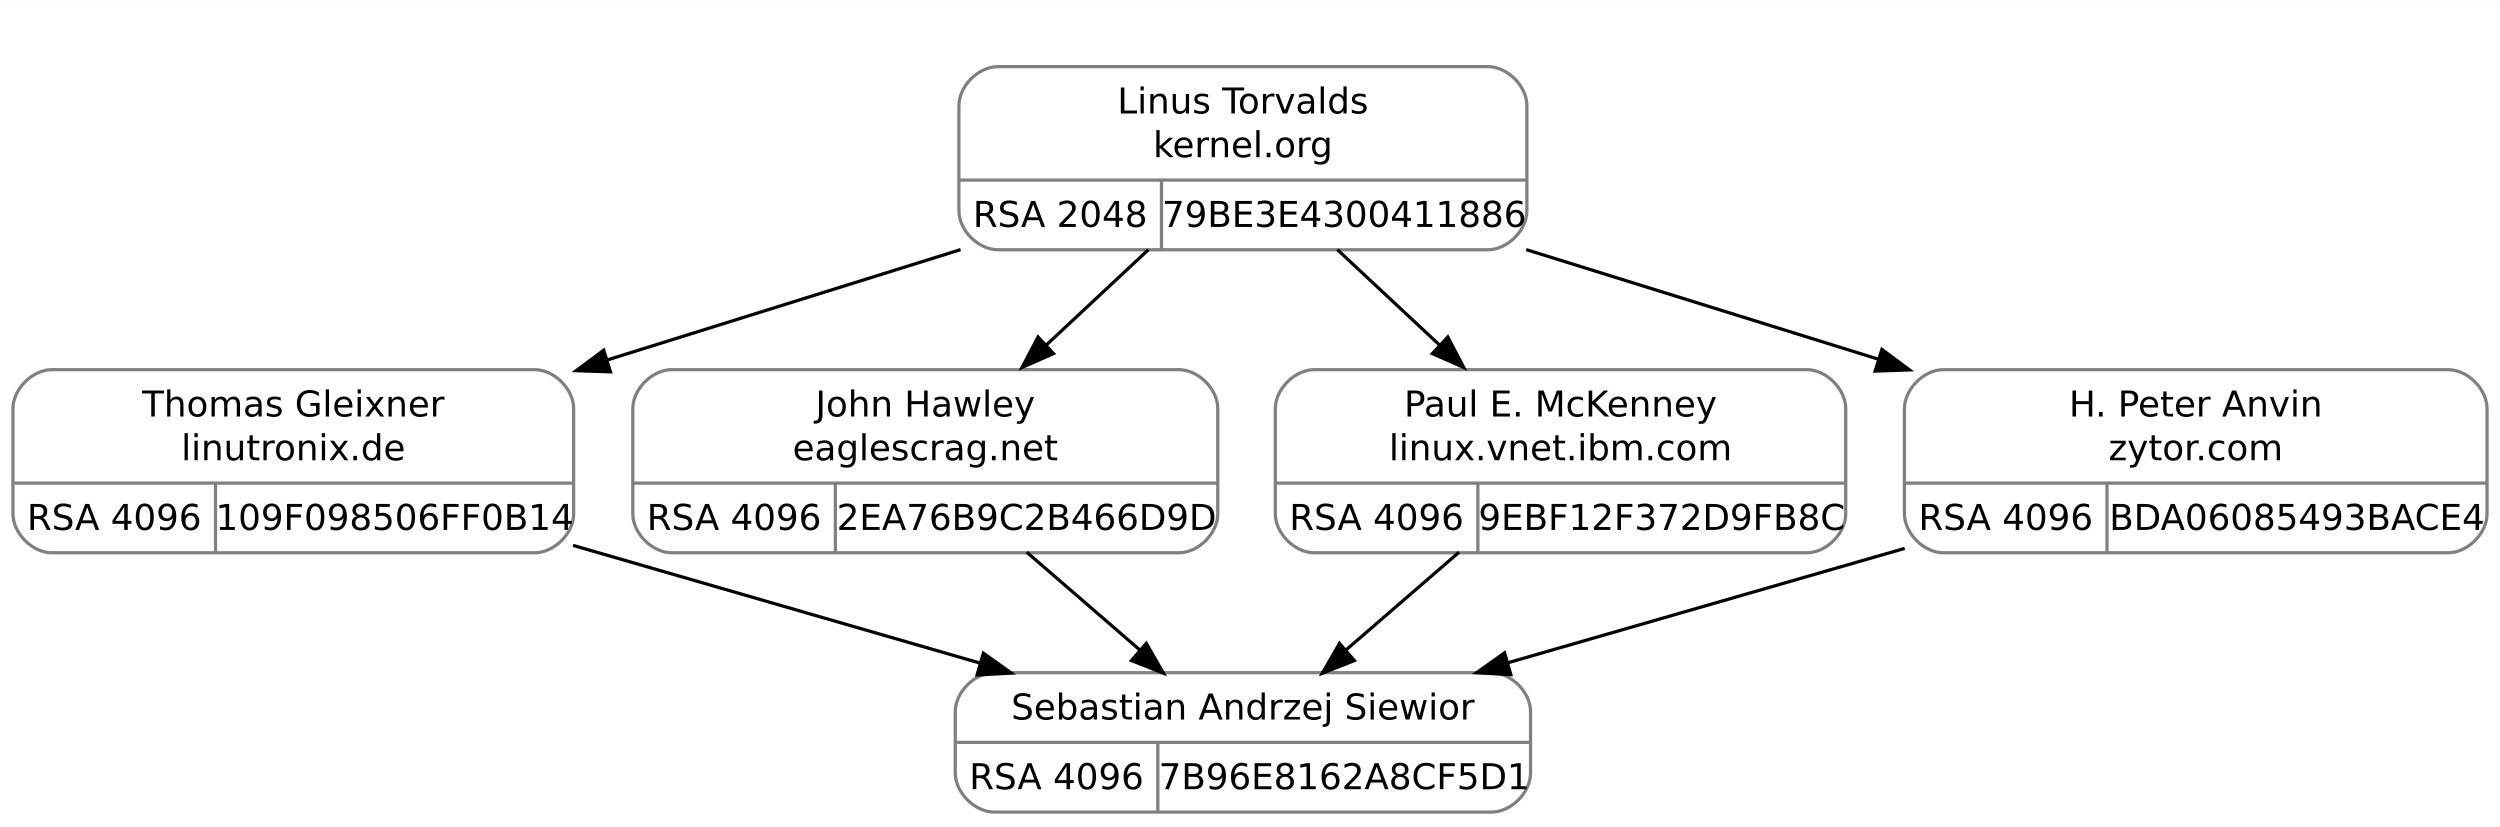
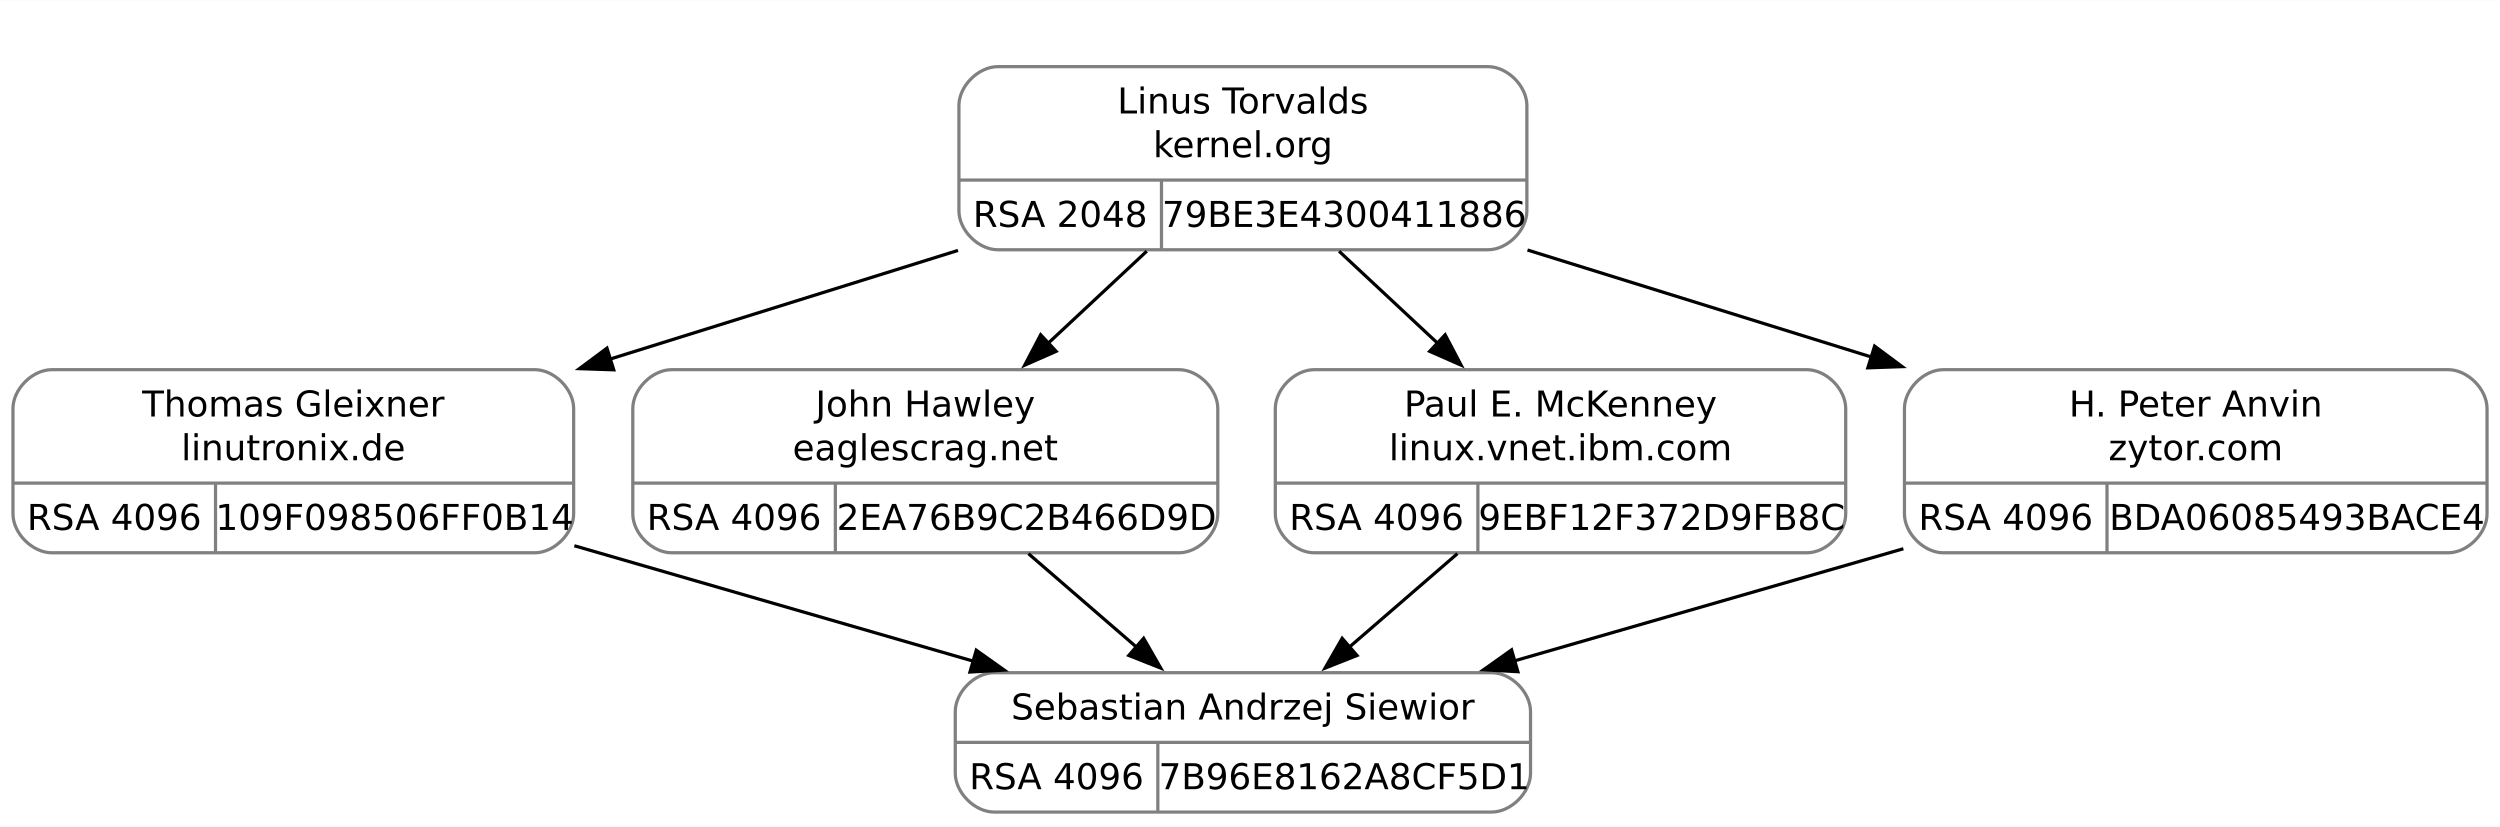
<svg xmlns="http://www.w3.org/2000/svg" width="771pt" height="255pt" viewBox="0.00 0.00 771.38 255.00">
  <g id="graph0" class="graph" transform="scale(1 1) rotate(0) translate(4 251)">
    <polygon fill="white" stroke="none" points="-4,4 -4,-251 767.38,-251 767.38,4 -4,4" />
    <g id="clust1" class="cluster">
      <polygon fill="none" stroke="white" points="283.5,-165.5 283.5,-239 475.5,-239 475.5,-165.5 283.5,-165.5" />
    </g>
    <g id="node1" class="node">
      <path fill="none" stroke="gray" d="M12,-80.5C12,-80.5 161,-80.5 161,-80.5 167,-80.5 173,-86.5 173,-92.5 173,-92.5 173,-125 173,-125 173,-131 167,-137 161,-137 161,-137 12,-137 12,-137 6,-137 0,-131 0,-125 0,-125 0,-92.5 0,-92.5 0,-86.5 6,-80.5 12,-80.5" />
      <text text-anchor="middle" x="86.5" y="-122.55" font-family="droid sans,dejavu sans,helvetica" font-size="11.00">Thomas Gleixner</text>
      <text text-anchor="middle" x="86.5" y="-109.05" font-family="droid sans,dejavu sans,helvetica" font-size="11.00">linutronix.de</text>
      <polyline fill="none" stroke="gray" points="0,-102 173,-102" />
      <text text-anchor="middle" x="31.25" y="-87.55" font-family="droid sans,dejavu sans,helvetica" font-size="11.00">RSA 4096</text>
      <polyline fill="none" stroke="gray" points="62.5,-80.5 62.5,-102" />
      <text text-anchor="middle" x="117.75" y="-87.55" font-family="droid sans,dejavu sans,helvetica" font-size="11.00">109F098506FF0B14</text>
    </g>
    <g id="node3" class="node">
      <path fill="none" stroke="gray" d="M302.75,-0.5C302.75,-0.5 456.25,-0.5 456.25,-0.5 462.25,-0.5 468.25,-6.5 468.25,-12.5 468.25,-12.5 468.25,-31.5 468.25,-31.5 468.25,-37.5 462.25,-43.5 456.25,-43.5 456.25,-43.5 302.75,-43.5 302.75,-43.5 296.75,-43.5 290.75,-37.5 290.75,-31.5 290.75,-31.5 290.75,-12.5 290.75,-12.5 290.75,-6.5 296.75,-0.5 302.75,-0.5" />
      <text text-anchor="middle" x="379.5" y="-29.05" font-family="droid sans,dejavu sans,helvetica" font-size="11.00">Sebastian Andrzej Siewior</text>
      <polyline fill="none" stroke="gray" points="290.75,-22 468.25,-22" />
      <text text-anchor="middle" x="322" y="-7.55" font-family="droid sans,dejavu sans,helvetica" font-size="11.00">RSA 4096</text>
      <polyline fill="none" stroke="gray" points="353.25,-0.5 353.25,-22" />
      <text text-anchor="middle" x="410.75" y="-7.55" font-family="droid sans,dejavu sans,helvetica" font-size="11.00">7B96E8162A8CF5D1</text>
    </g>
    <g id="edge2" class="edge">
-       <path fill="none" stroke="black" d="M172.82,-82.78C212.65,-71.26 259.65,-57.67 298.77,-46.35" />
-       <polygon fill="black" stroke="black" points="299.42,-49.52 308.05,-43.38 297.47,-42.79 299.42,-49.52" />
+       <path fill="none" stroke="black" d="M173.22,-82.67C212.24,-71.38 258.1,-58.12 296.65,-46.96" />
+       <polygon fill="black" stroke="black" points="297.23,-50.44 305.87,-44.3 295.29,-43.71 297.23,-50.44" />
    </g>
    <g id="node2" class="node">
      <path fill="none" stroke="gray" d="M303.88,-174C303.88,-174 455.12,-174 455.12,-174 461.12,-174 467.12,-180 467.12,-186 467.12,-186 467.12,-218.5 467.12,-218.5 467.12,-224.5 461.12,-230.5 455.12,-230.5 455.12,-230.5 303.88,-230.5 303.88,-230.5 297.88,-230.5 291.88,-224.5 291.88,-218.5 291.88,-218.5 291.88,-186 291.88,-186 291.88,-180 297.88,-174 303.88,-174" />
      <text text-anchor="middle" x="379.5" y="-216.05" font-family="droid sans,dejavu sans,helvetica" font-size="11.00">Linus Torvalds</text>
      <text text-anchor="middle" x="379.5" y="-202.55" font-family="droid sans,dejavu sans,helvetica" font-size="11.00">kernel.org</text>
      <polyline fill="none" stroke="gray" points="291.88,-195.5 467.12,-195.5" />
      <text text-anchor="middle" x="323.12" y="-181.05" font-family="droid sans,dejavu sans,helvetica" font-size="11.00">RSA 2048</text>
      <polyline fill="none" stroke="gray" points="354.38,-174 354.38,-195.5" />
      <text text-anchor="middle" x="410.75" y="-181.05" font-family="droid sans,dejavu sans,helvetica" font-size="11.00">79BE3E4300411886</text>
    </g>
    <g id="edge1" class="edge">
-       <path fill="none" stroke="black" d="M292.38,-174.04C257.99,-163.3 218.35,-150.92 183.08,-139.91" />
-       <polygon fill="black" stroke="black" points="184.36,-136.33 173.78,-136.69 182.28,-143.01 184.36,-136.33" />
+       <path fill="none" stroke="black" d="M291.59,-173.8C257.68,-163.21 218.75,-151.05 183.98,-140.19" />
+       <polygon fill="black" stroke="black" points="185.37,-136.96 174.78,-137.32 183.28,-143.64 185.37,-136.96" />
    </g>
    <g id="node4" class="node">
      <path fill="none" stroke="gray" d="M203.25,-80.5C203.25,-80.5 359.75,-80.5 359.75,-80.5 365.75,-80.5 371.75,-86.5 371.75,-92.5 371.75,-92.5 371.75,-125 371.75,-125 371.75,-131 365.75,-137 359.75,-137 359.75,-137 203.25,-137 203.25,-137 197.25,-137 191.25,-131 191.25,-125 191.25,-125 191.25,-92.5 191.25,-92.5 191.25,-86.5 197.25,-80.5 203.25,-80.5" />
      <text text-anchor="middle" x="281.5" y="-122.55" font-family="droid sans,dejavu sans,helvetica" font-size="11.00">John Hawley</text>
      <text text-anchor="middle" x="281.5" y="-109.05" font-family="droid sans,dejavu sans,helvetica" font-size="11.00">eaglescrag.net</text>
      <polyline fill="none" stroke="gray" points="191.25,-102 371.75,-102" />
      <text text-anchor="middle" x="222.5" y="-87.55" font-family="droid sans,dejavu sans,helvetica" font-size="11.00">RSA 4096</text>
      <polyline fill="none" stroke="gray" points="253.75,-80.5 253.75,-102" />
      <text text-anchor="middle" x="312.75" y="-87.55" font-family="droid sans,dejavu sans,helvetica" font-size="11.00">2EA76B9C2B466D9D</text>
    </g>
    <g id="edge3" class="edge">
-       <path fill="none" stroke="black" d="M350.36,-174.04C340.29,-164.64 328.87,-153.98 318.27,-144.08" />
-       <polygon fill="black" stroke="black" points="321.05,-141.96 311.36,-137.69 316.28,-147.08 321.05,-141.96" />
+       <path fill="none" stroke="black" d="M349.83,-173.55C340.24,-164.59 329.46,-154.53 319.36,-145.1" />
+       <polygon fill="black" stroke="black" points="321.87,-142.66 312.17,-138.39 317.1,-147.77 321.87,-142.66" />
    </g>
    <g id="node5" class="node">
      <path fill="none" stroke="gray" d="M401.5,-80.5C401.5,-80.5 553.5,-80.5 553.5,-80.5 559.5,-80.5 565.5,-86.5 565.5,-92.5 565.5,-92.5 565.5,-125 565.5,-125 565.5,-131 559.5,-137 553.5,-137 553.5,-137 401.5,-137 401.5,-137 395.5,-137 389.5,-131 389.5,-125 389.5,-125 389.5,-92.5 389.5,-92.5 389.5,-86.5 395.5,-80.5 401.5,-80.5" />
      <text text-anchor="middle" x="477.5" y="-122.55" font-family="droid sans,dejavu sans,helvetica" font-size="11.00">Paul E. McKenney</text>
      <text text-anchor="middle" x="477.5" y="-109.05" font-family="droid sans,dejavu sans,helvetica" font-size="11.00">linux.vnet.ibm.com</text>
      <polyline fill="none" stroke="gray" points="389.5,-102 565.5,-102" />
      <text text-anchor="middle" x="420.75" y="-87.55" font-family="droid sans,dejavu sans,helvetica" font-size="11.00">RSA 4096</text>
      <polyline fill="none" stroke="gray" points="452,-80.5 452,-102" />
      <text text-anchor="middle" x="508.75" y="-87.55" font-family="droid sans,dejavu sans,helvetica" font-size="11.00">9EBF12F372D9FB8C</text>
    </g>
    <g id="edge5" class="edge">
-       <path fill="none" stroke="black" d="M408.64,-174.04C418.71,-164.64 430.13,-153.98 440.73,-144.08" />
-       <polygon fill="black" stroke="black" points="442.72,-147.08 447.64,-137.69 437.95,-141.96 442.72,-147.08" />
+       <path fill="none" stroke="black" d="M409.17,-173.55C418.76,-164.59 429.54,-154.53 439.64,-145.1" />
+       <polygon fill="black" stroke="black" points="441.9,-147.77 446.83,-138.39 437.13,-142.66 441.9,-147.77" />
    </g>
    <g id="node6" class="node">
      <path fill="none" stroke="gray" d="M595.62,-80.5C595.62,-80.5 751.38,-80.5 751.38,-80.5 757.38,-80.5 763.38,-86.5 763.38,-92.5 763.38,-92.5 763.38,-125 763.38,-125 763.38,-131 757.38,-137 751.38,-137 751.38,-137 595.62,-137 595.62,-137 589.62,-137 583.62,-131 583.62,-125 583.62,-125 583.62,-92.5 583.62,-92.5 583.62,-86.5 589.62,-80.5 595.62,-80.5" />
      <text text-anchor="middle" x="673.5" y="-122.55" font-family="droid sans,dejavu sans,helvetica" font-size="11.00">H. Peter Anvin</text>
      <text text-anchor="middle" x="673.5" y="-109.05" font-family="droid sans,dejavu sans,helvetica" font-size="11.00">zytor.com</text>
      <polyline fill="none" stroke="gray" points="583.62,-102 763.38,-102" />
      <text text-anchor="middle" x="614.88" y="-87.55" font-family="droid sans,dejavu sans,helvetica" font-size="11.00">RSA 4096</text>
      <polyline fill="none" stroke="gray" points="646.12,-80.5 646.12,-102" />
      <text text-anchor="middle" x="704.75" y="-87.55" font-family="droid sans,dejavu sans,helvetica" font-size="11.00">BDA06085493BACE4</text>
    </g>
    <g id="edge7" class="edge">
-       <path fill="none" stroke="black" d="M466.91,-174.04C501.19,-163.38 540.67,-151.09 575.88,-140.13" />
-       <polygon fill="black" stroke="black" points="576.66,-143.24 585.17,-136.93 574.58,-136.56 576.66,-143.24" />
+       <path fill="none" stroke="black" d="M467.31,-173.92C500.82,-163.49 539.25,-151.53 573.78,-140.79" />
+       <polygon fill="black" stroke="black" points="574.41,-144.26 582.92,-137.94 572.33,-137.57 574.41,-144.26" />
    </g>
    <g id="edge4" class="edge">
-       <path fill="none" stroke="black" d="M312.78,-80.7C323.94,-71.05 336.51,-60.17 347.72,-50.49" />
-       <polygon fill="black" stroke="black" points="349.69,-52.54 354.97,-43.35 345.11,-47.24 349.69,-52.54" />
+       <path fill="none" stroke="black" d="M313.32,-80.23C323.97,-71.02 335.87,-60.73 346.6,-51.45" />
+       <polygon fill="black" stroke="black" points="348.87,-54.11 354.15,-44.92 344.29,-48.82 348.87,-54.11" />
    </g>
    <g id="edge6" class="edge">
-       <path fill="none" stroke="black" d="M446.22,-80.7C435.06,-71.05 422.49,-60.17 411.28,-50.49" />
-       <polygon fill="black" stroke="black" points="413.89,-47.24 404.03,-43.35 409.31,-52.54 413.89,-47.24" />
+       <path fill="none" stroke="black" d="M445.68,-80.23C435.03,-71.02 423.13,-60.73 412.4,-51.45" />
+       <polygon fill="black" stroke="black" points="414.71,-48.82 404.85,-44.92 410.13,-54.11 414.71,-48.82" />
    </g>
    <g id="edge8" class="edge">
-       <path fill="none" stroke="black" d="M583.69,-81.86C544.64,-70.6 499.21,-57.51 461.13,-46.53" />
-       <polygon fill="black" stroke="black" points="462.17,-42.9 451.59,-43.49 460.23,-49.63 462.17,-42.9" />
+       <path fill="none" stroke="black" d="M583.29,-81.75C545.04,-70.72 500.72,-57.94 463.2,-47.13" />
+       <polygon fill="black" stroke="black" points="464.34,-43.81 453.76,-44.41 462.4,-50.54 464.34,-43.81" />
    </g>
  </g>
</svg>
